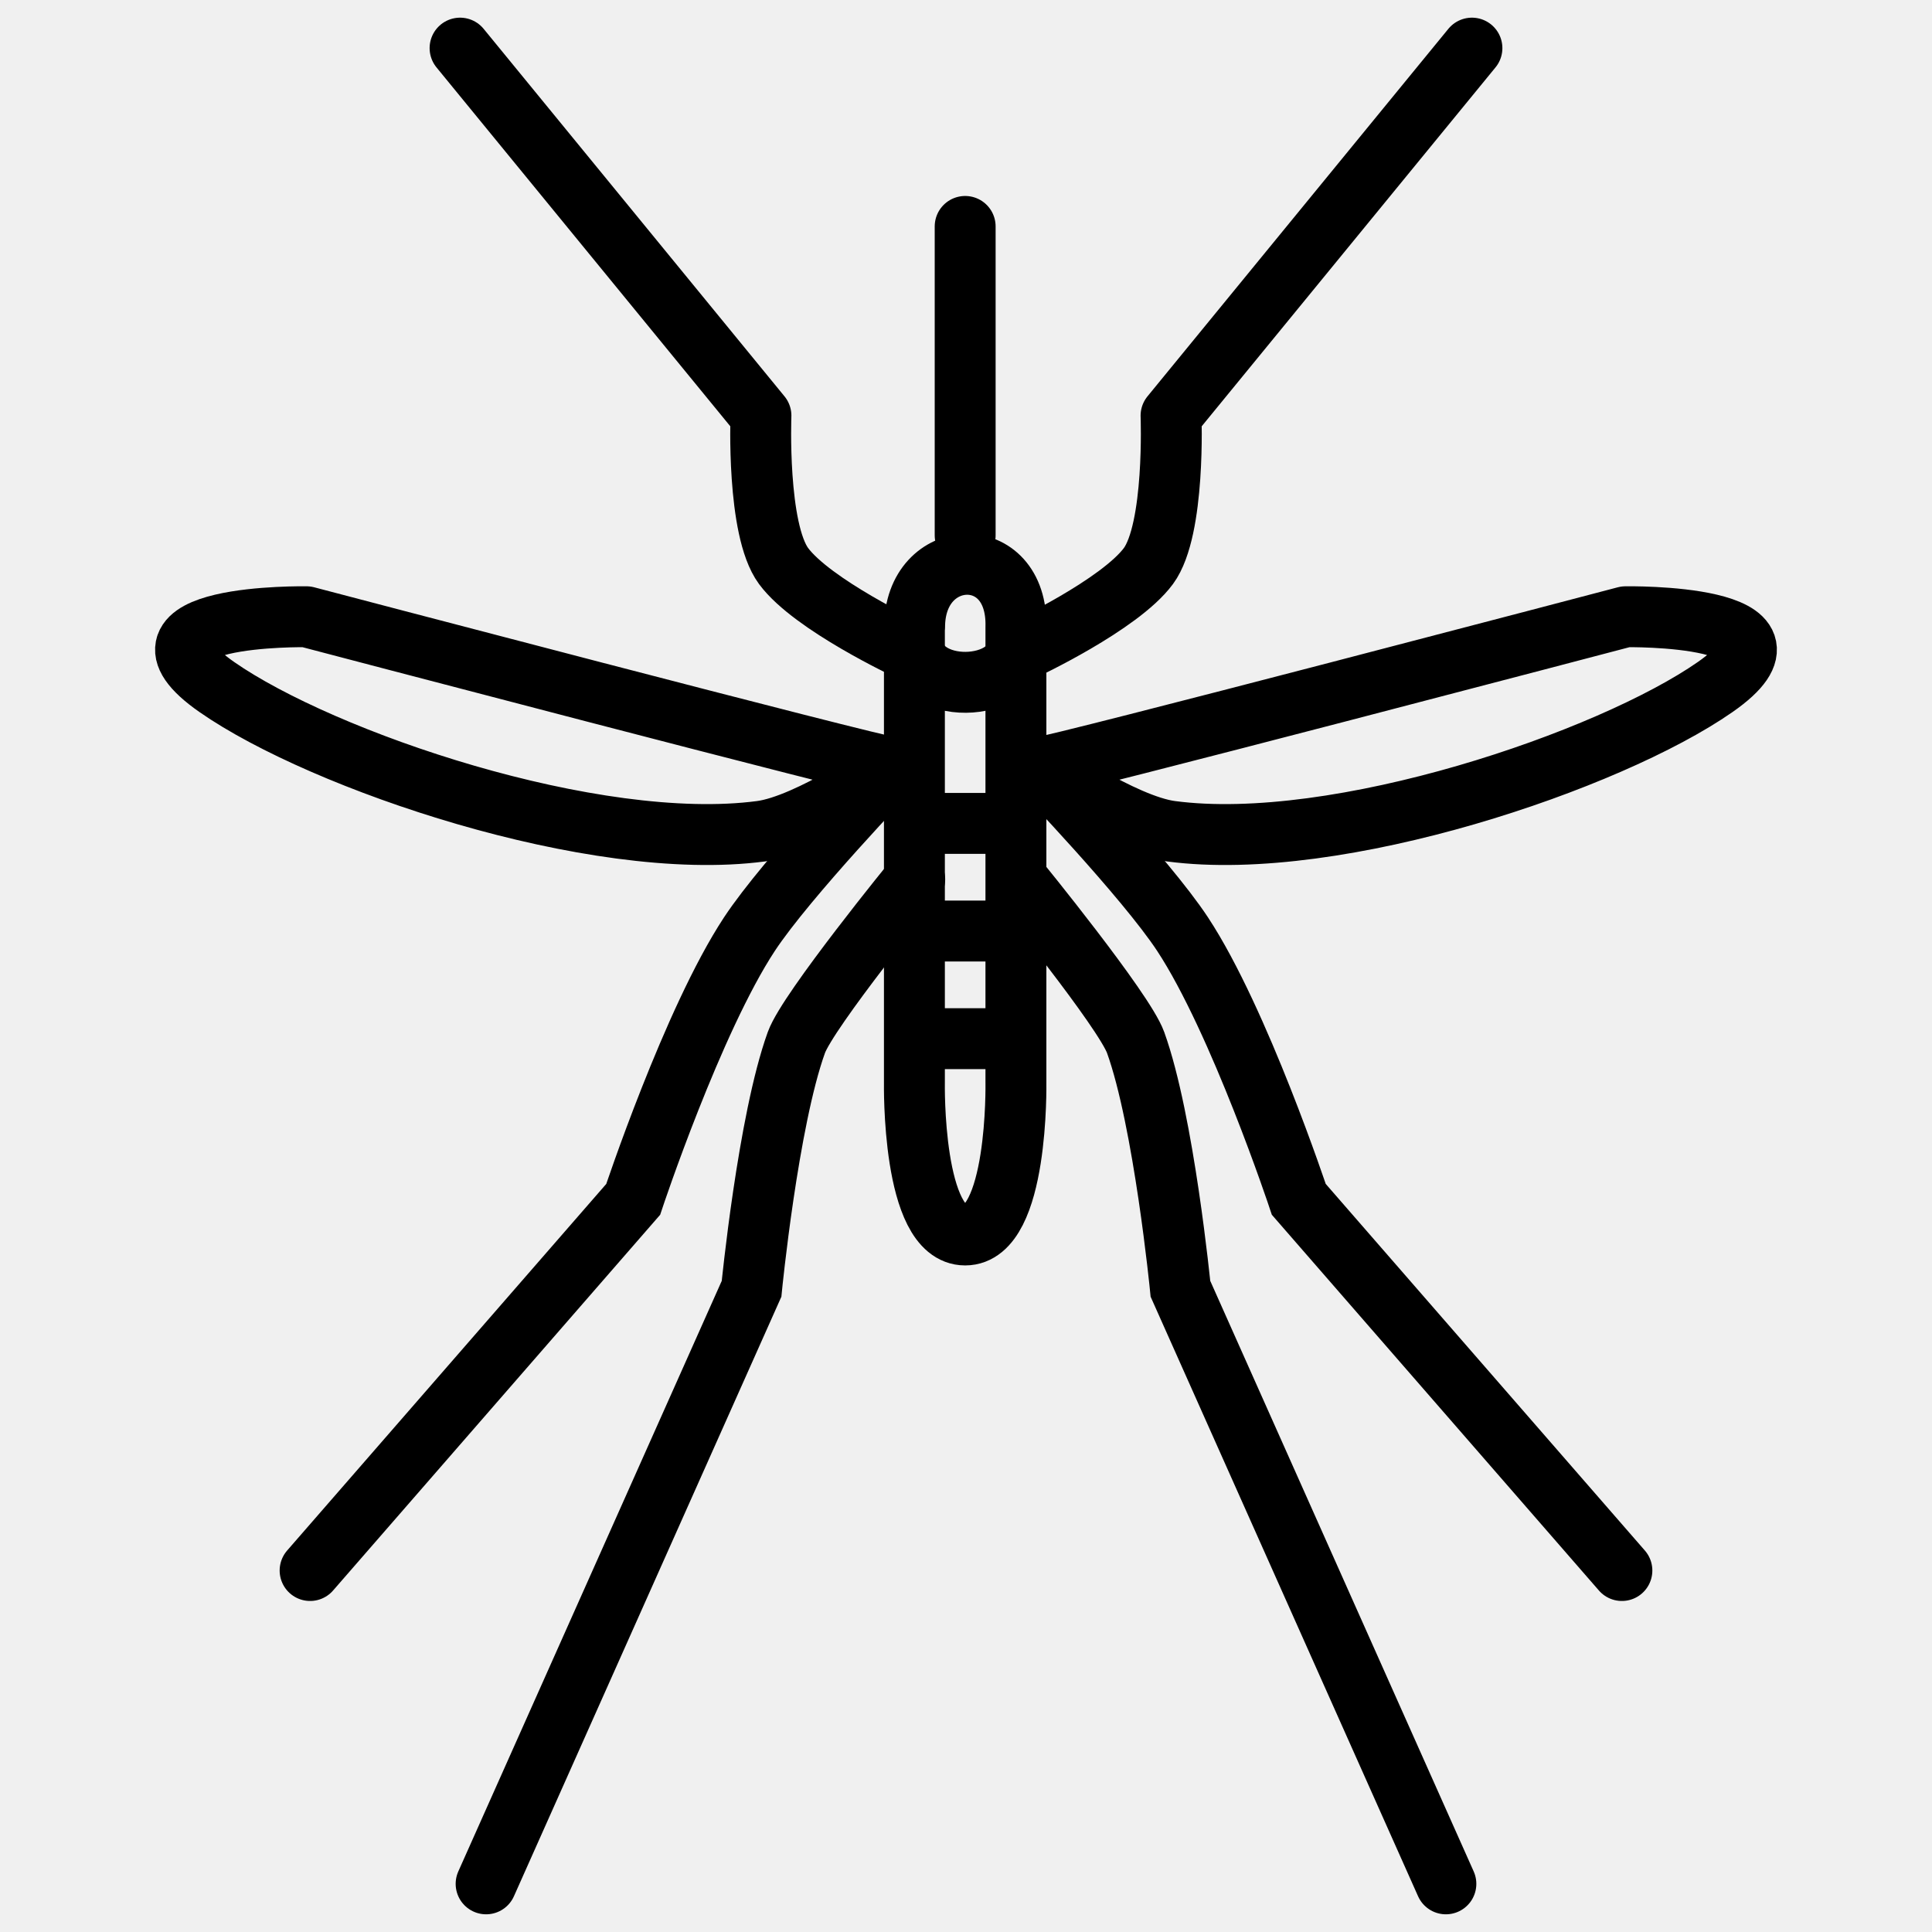
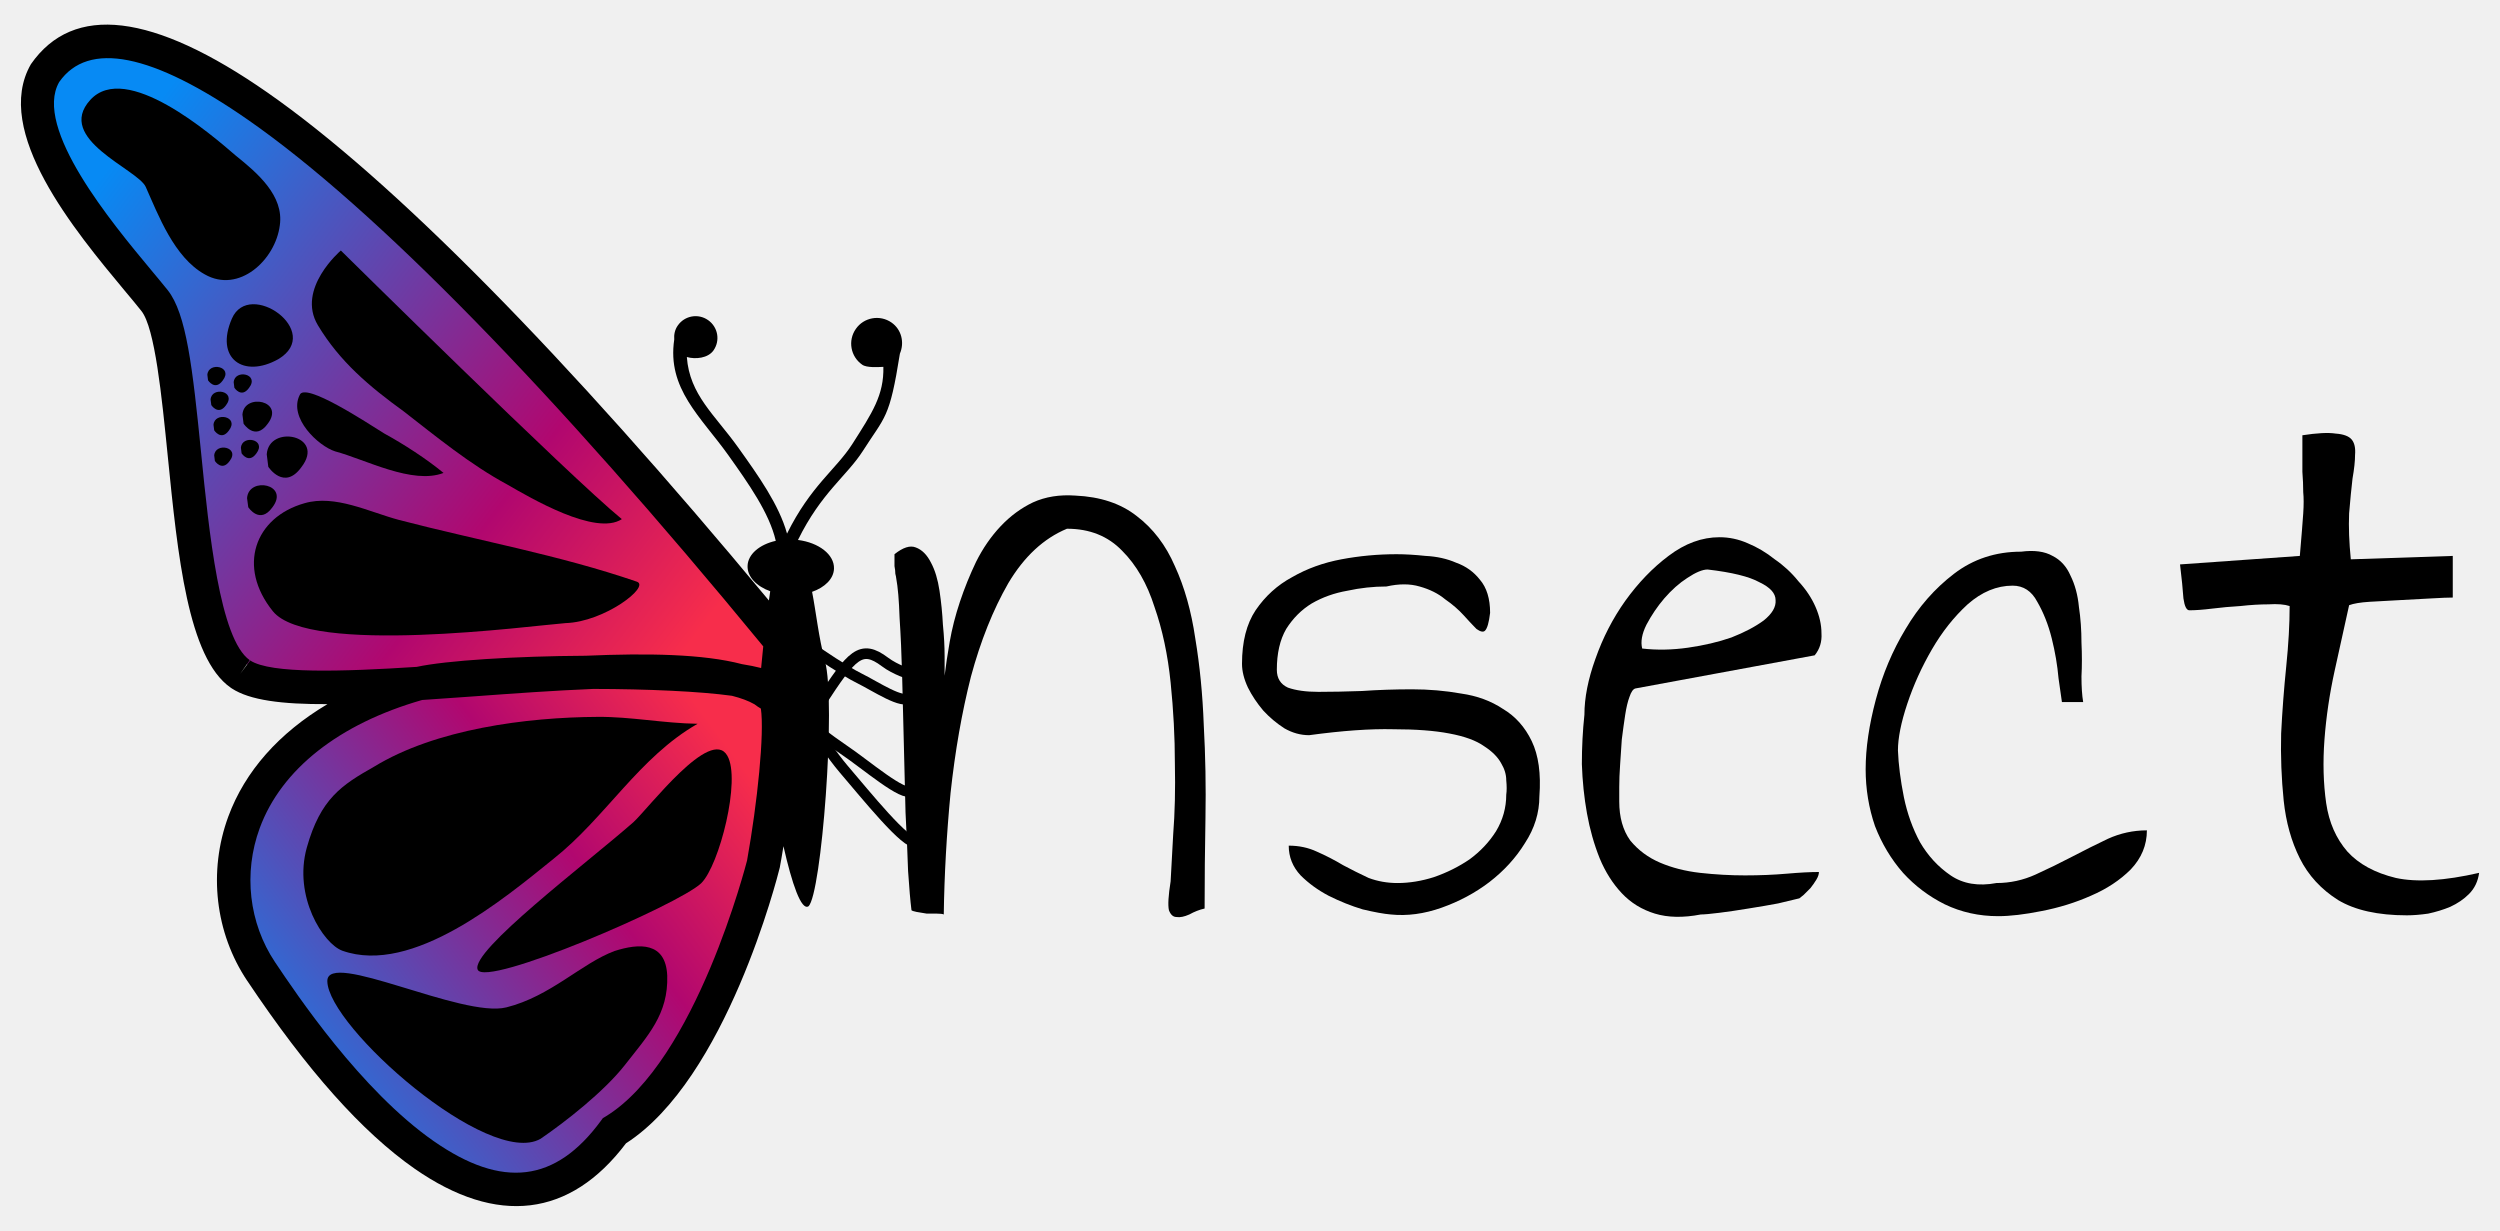
- <svg xmlns="http://www.w3.org/2000/svg" xmlns:xlink="http://www.w3.org/1999/xlink" width="48" height="48" viewBox="0 0 12.7 12.7" version="1.1" id="svg8">
-   <defs id="defs2" />
-   <g id="layer1" transform="translate(-88.36382,-116.663)">
-     <g id="g4574" transform="matrix(1.192203,0,0,1.192203,-15.69418,-24.99257)">
-       <g id="g4678" transform="matrix(1.055999,0,0,1.055999,-5.185959,-6.951948)">
-         <path style="fill:none;fill-rule:evenodd;stroke:#000000;stroke-width:0.318;stroke-linecap:round;stroke-linejoin:round;stroke-miterlimit:4;stroke-dasharray:none;stroke-opacity:1" d="m 92.604,120.283 v 1.613 m -0.265,0.478 v 2.381 c 0,0 -0.014,0.794 0.265,0.794 0.279,0 0.265,-0.794 0.265,-0.794 V 122.375 c 0.012,-0.449 -0.529,-0.425 -0.529,0 z" id="path4487" />
-         <g id="g4506">
-           <path id="path4491" d="m 92.993,123.108 c 0.067,0 3.059,-0.787 3.059,-0.787 0,0 1.019,-0.017 0.468,0.367 -0.551,0.384 -1.97,0.868 -2.841,0.753 -0.252,-0.033 -0.685,-0.334 -0.685,-0.334 z" style="fill:none;fill-rule:evenodd;stroke:#000000;stroke-width:0.318;stroke-linecap:butt;stroke-linejoin:round;stroke-miterlimit:4;stroke-dasharray:none;stroke-opacity:1" />
-           <path id="path4493" d="m 92.993,123.108 c 0,0 0.551,0.574 0.746,0.87 0.297,0.451 0.607,1.385 0.607,1.385 l 1.687,1.938" style="fill:none;fill-rule:evenodd;stroke:#000000;stroke-width:0.318;stroke-linecap:round;stroke-linejoin:miter;stroke-miterlimit:4;stroke-dasharray:none;stroke-opacity:1" />
-           <path id="path4495" d="m 92.876,123.692 c 0,0 0.557,0.683 0.618,0.852 0.148,0.41 0.234,1.286 0.234,1.286 l 1.386,3.107" style="fill:none;fill-rule:evenodd;stroke:#000000;stroke-width:0.318;stroke-linecap:round;stroke-linejoin:miter;stroke-miterlimit:4;stroke-dasharray:none;stroke-opacity:1" />
-           <path style="fill:none;fill-rule:evenodd;stroke:#000000;stroke-width:0.318;stroke-linecap:round;stroke-linejoin:round;stroke-miterlimit:4;stroke-dasharray:none;stroke-opacity:1" d="m 92.911,122.493 c 0,0 0.5,-0.234 0.65,-0.437 0.141,-0.192 0.118,-0.785 0.118,-0.785 l 1.571,-1.919" id="path4543" />
+ <svg xmlns="http://www.w3.org/2000/svg" xmlns:xlink="http://www.w3.org/1999/xlink" width="260" height="128" viewBox="0 0 77.391 38.1" version="1.1" id="svg8">
+   <defs id="defs2">
+     <linearGradient id="linearGradient6015">
+       <stop style="stop-color:#f72d4b;stop-opacity:1" offset="0" id="stop6009" />
+       <stop id="stop6011" offset="0.312" style="stop-color:#b1076f;stop-opacity:1" />
+       <stop style="stop-color:#078af4;stop-opacity:1" offset="1" id="stop6013" />
+     </linearGradient>
+     <linearGradient xlink:href="#linearGradient6015" id="linearGradient6073" gradientUnits="userSpaceOnUse" x1="-2996.72" y1="4654.921" x2="-1559.018" y2="4200.613" gradientTransform="matrix(0.09407842,0,0,0.09407842,-16454.439,2288.328)" />
+     <linearGradient xlink:href="#linearGradient6015" id="linearGradient6075" gradientUnits="userSpaceOnUse" x1="-12403.771" y1="16503.461" x2="-12550.984" y2="9437.118" gradientTransform="matrix(0.02489158,0,0,0.02489158,-16447.602,2300.046)" />
+   </defs>
+   <g id="layer1" transform="translate(-212.556,-2924.25)">
+     <flowRoot xml:space="preserve" id="flowRoot4625" style="color:#000000;font-style:normal;font-variant:normal;font-weight:normal;font-stretch:normal;line-height:25px;font-family:'Bitstream Vera Sans';-inkscape-font-specification:'Bitstream Vera Sans';letter-spacing:0px;word-spacing:0px;clip-rule:nonzero;display:inline;overflow:visible;visibility:visible;opacity:1;isolation:auto;mix-blend-mode:normal;color-interpolation:sRGB;color-interpolation-filters:linearRGB;solid-color:#000000;solid-opacity:1;fill:#000000;fill-opacity:1;fill-rule:nonzero;stroke:none;stroke-width:1px;stroke-linecap:butt;stroke-linejoin:miter;stroke-miterlimit:4;stroke-dasharray:none;stroke-dashoffset:0;stroke-opacity:1;color-rendering:auto;image-rendering:auto;shape-rendering:auto;text-rendering:auto;enable-background:accumulate" transform="scale(0.2645833)">
+       <flowRegion id="flowRegion4627">
+         <rect id="rect4629" width="989.949" height="56.569" x="1882.924" y="827.555" />
+       </flowRegion>
+       <flowPara id="flowPara4631" />
+     </flowRoot>
+     <g transform="matrix(0.2645833,0,0,0.2645833,-1671.482,5468.098)" id="g4839" />
+     <g transform="matrix(0.2645833,0,0,0.2645833,-1671.482,5468.098)" id="g4841" />
+     <g transform="matrix(0.2645833,0,0,0.2645833,-1671.482,5468.098)" id="g4843" />
+     <g transform="matrix(0.2645833,0,0,0.2645833,-1671.482,5468.098)" id="g4845" />
+     <g transform="matrix(0.2645833,0,0,0.2645833,-1671.482,5468.098)" id="g4847" />
+     <g transform="matrix(0.2645833,0,0,0.2645833,-1671.482,5468.098)" id="g4849" />
+     <g transform="matrix(0.2645833,0,0,0.2645833,-1671.482,5468.098)" id="g4851" />
+     <g transform="matrix(0.2645833,0,0,0.2645833,-1671.482,5468.098)" id="g4853" />
+     <g transform="matrix(0.2645833,0,0,0.2645833,-1671.482,5468.098)" id="g4855" />
+     <g transform="matrix(0.2645833,0,0,0.2645833,-1671.482,5468.098)" id="g4857" />
+     <g transform="matrix(0.2645833,0,0,0.2645833,-1671.482,5468.098)" id="g4859" />
+     <g transform="matrix(0.2645833,0,0,0.2645833,-1671.482,5468.098)" id="g4861" />
+     <g transform="matrix(0.2645833,0,0,0.2645833,-1671.482,5468.098)" id="g4863" />
+     <g transform="matrix(0.2645833,0,0,0.2645833,-1671.482,5468.098)" id="g4865" />
+     <g transform="matrix(0.2645833,0,0,0.2645833,-1671.482,5468.098)" id="g4867" />
+     <g id="g6297" transform="matrix(0.2709673,0,0,0.2709673,156.0452,2132.918)">
+       <g transform="matrix(-0.2749695,0.3802218,0.3802218,0.2749695,-5348.538,8616.626)" id="g6071">
+         <g id="g4585" transform="matrix(1.039662,0,0,1.039662,664.9116,-107.5542)">
+           <g transform="matrix(-0.4351935,0.6017762,0.6017762,0.4351935,-18441.976,1096.762)" id="text6019" style="color:#000000;font-style:normal;font-variant:normal;font-weight:normal;font-stretch:normal;font-size:24.692px;line-height:51.442px;font-family:'Bitstream Vera Sans';-inkscape-font-specification:'Bitstream Vera Sans';letter-spacing:0px;word-spacing:0px;clip-rule:nonzero;display:inline;overflow:visible;visibility:visible;opacity:1;isolation:auto;mix-blend-mode:normal;color-interpolation:sRGB;color-interpolation-filters:linearRGB;solid-color:#000000;solid-opacity:1;fill:#000000;fill-opacity:1;fill-rule:nonzero;stroke:none;stroke-width:2.058px;stroke-linecap:butt;stroke-linejoin:miter;stroke-miterlimit:4;stroke-dasharray:none;stroke-dashoffset:0;stroke-opacity:1;color-rendering:auto;image-rendering:auto;shape-rendering:auto;text-rendering:auto;enable-background:accumulate" aria-label="nsect">
+             <path id="path6299" style="font-style:normal;font-variant:normal;font-weight:normal;font-stretch:normal;font-size:274.359px;font-family:'Annie Use Your Telescope';-inkscape-font-specification:'Annie Use Your Telescope';fill:#000000;fill-opacity:1;stroke-width:2.058px" d="m 494.868,3204.947 q -0.536,-4.287 -1.072,-12.325 -0.268,-8.306 -0.804,-18.487 -0.268,-10.449 -0.536,-21.702 -0.268,-11.253 -0.536,-21.434 -0.268,-10.181 -0.804,-18.219 -0.268,-8.306 -1.072,-12.593 0,-0.268 -0.268,-1.34 0,-1.072 -0.268,-2.411 0,-1.34 0,-2.143 0,-1.072 0,-1.607 4.019,-3.215 6.698,-2.143 2.947,1.072 4.823,4.823 1.876,3.483 2.679,8.842 0.804,5.359 1.072,10.717 0.536,5.359 0.536,9.913 0,4.287 0,6.162 0.536,-4.555 1.608,-10.717 1.072,-6.162 3.215,-12.593 2.143,-6.43 5.091,-12.593 3.215,-6.43 7.77,-11.253 4.555,-4.823 10.181,-7.502 5.894,-2.679 13.396,-2.143 11.789,0.536 19.291,6.43 7.77,5.894 12.057,15.808 4.555,9.913 6.43,22.774 2.143,12.861 2.679,27.329 0.804,14.468 0.536,29.472 -0.268,14.736 -0.268,28.4 -2.411,0.536 -4.823,1.875 -2.411,1.072 -4.019,0.804 -1.608,0 -2.411,-2.143 -0.536,-2.411 0.536,-9.11 0.268,-4.823 0.804,-14.736 0.804,-10.181 0.536,-22.506 0,-12.325 -1.34,-25.453 -1.34,-13.129 -5.091,-23.846 -3.483,-10.985 -10.181,-17.683 -6.698,-6.966 -17.415,-6.966 -10.985,4.555 -18.487,17.147 -7.234,12.593 -11.789,29.472 -4.287,16.88 -6.43,36.706 -1.875,19.559 -2.143,38.314 -0.536,-0.268 -2.143,-0.268 -1.34,0 -3.215,0 -1.608,-0.268 -3.215,-0.536 -1.34,-0.268 -1.608,-0.536 z" />
+             <path id="path6301" style="font-style:normal;font-variant:normal;font-weight:normal;font-stretch:normal;font-size:274.359px;font-family:'Annie Use Your Telescope';-inkscape-font-specification:'Annie Use Your Telescope';fill:#000000;fill-opacity:1;stroke-width:2.058px" d="m 613.828,3184.584 q 4.823,0 8.842,1.875 4.287,1.875 8.306,4.287 4.019,2.143 8.038,4.019 4.287,1.608 9.11,1.608 5.627,0 11.521,-1.875 6.162,-2.143 11.253,-5.627 5.091,-3.751 8.306,-8.842 3.215,-5.359 3.215,-11.521 0.268,-1.875 0,-4.555 0,-2.679 -1.608,-5.359 -1.608,-2.947 -5.359,-5.359 -3.751,-2.679 -10.985,-4.019 -6.966,-1.34 -17.683,-1.34 -10.717,-0.268 -26.525,1.875 -4.019,0 -7.77,-2.143 -3.751,-2.411 -6.698,-5.627 -2.947,-3.483 -4.823,-7.234 -1.875,-4.019 -1.875,-7.502 0,-10.449 4.287,-16.88 4.555,-6.698 11.521,-10.449 6.966,-4.019 15.54,-5.627 8.574,-1.607 17.415,-1.607 4.019,0 9.11,0.536 5.359,0.268 9.645,2.143 4.555,1.607 7.502,5.359 3.215,3.751 3.215,10.449 -0.536,4.555 -1.608,5.627 -0.804,0.804 -2.679,-0.536 -1.608,-1.608 -4.019,-4.287 -2.411,-2.679 -5.894,-5.091 -3.215,-2.679 -8.038,-4.019 -4.555,-1.34 -10.449,0 -6.162,0 -12.325,1.34 -6.162,1.072 -11.253,4.019 -4.823,2.947 -8.038,8.038 -2.947,5.091 -2.947,12.861 0,4.019 3.483,5.627 3.751,1.34 9.645,1.34 6.162,0 13.664,-0.268 7.77,-0.536 15.808,-0.536 8.038,0 15.54,1.34 7.502,1.072 13.129,4.823 5.894,3.483 9.11,10.181 3.215,6.698 2.411,17.415 0,7.77 -4.555,14.736 -4.287,6.966 -11.253,12.325 -6.698,5.091 -15.004,8.038 -8.306,2.947 -16.076,2.143 -3.215,-0.268 -8.842,-1.608 -5.359,-1.607 -10.717,-4.287 -5.091,-2.679 -8.842,-6.43 -3.751,-4.019 -3.751,-9.377 z" />
+             <path id="path6303" style="font-style:normal;font-variant:normal;font-weight:normal;font-stretch:normal;font-size:274.359px;font-family:'Annie Use Your Telescope';-inkscape-font-specification:'Annie Use Your Telescope';fill:#000000;fill-opacity:1;stroke-width:2.058px" d="m 707.067,3143.323 q 0,-8.038 3.483,-17.683 3.483,-9.913 9.377,-18.219 6.162,-8.574 13.664,-14.2 7.77,-5.894 16.076,-5.894 4.555,0 8.842,1.875 4.555,1.875 8.574,5.091 4.287,2.947 7.502,6.966 3.483,3.751 5.359,8.038 1.875,4.287 1.875,8.306 0.268,4.019 -2.143,6.966 l -56.533,10.449 q -1.072,0.268 -1.875,2.679 -0.804,2.143 -1.34,5.627 -0.536,3.483 -1.072,7.77 -0.268,4.019 -0.536,8.038 -0.268,3.751 -0.268,6.966 0,2.947 0,4.555 0,7.502 3.483,12.325 3.751,4.555 9.377,6.966 5.627,2.411 12.593,3.215 7.234,0.804 14.2,0.804 6.966,0 13.129,-0.536 6.162,-0.536 10.181,-0.536 0,1.072 -0.804,2.411 -0.804,1.34 -1.875,2.679 -1.072,1.072 -2.143,2.143 -1.072,0.804 -1.34,1.072 -2.143,0.536 -6.698,1.607 -4.287,0.804 -9.378,1.608 -4.823,0.804 -9.11,1.34 -4.287,0.536 -5.894,0.536 -8.306,1.608 -14.468,-0.268 -6.162,-1.875 -10.449,-6.43 -4.287,-4.555 -6.966,-10.985 -2.679,-6.698 -4.019,-14.2 -1.34,-7.502 -1.608,-15.54 0,-8.038 0.804,-15.54 z m 38.85,-45.816 q -2.411,0 -6.43,2.679 -3.751,2.411 -7.234,6.43 -3.215,3.751 -5.627,8.306 -2.143,4.287 -1.34,7.502 6.966,0.804 14.468,-0.268 7.502,-1.072 13.664,-3.215 6.162,-2.411 10.181,-5.359 4.019,-3.215 3.751,-6.43 0,-3.215 -5.091,-5.627 -4.823,-2.679 -16.344,-4.019 z" />
+             <path id="path6305" style="font-style:normal;font-variant:normal;font-weight:normal;font-stretch:normal;font-size:274.359px;font-family:'Annie Use Your Telescope';-inkscape-font-specification:'Annie Use Your Telescope';fill:#000000;fill-opacity:1;stroke-width:2.058px" d="m 795.752,3160.471 q 0,-9.913 3.215,-21.97 3.215,-12.057 9.377,-22.238 6.162,-10.449 15.272,-17.415 9.11,-6.966 21.166,-6.966 6.162,-0.804 9.913,1.34 3.751,1.875 5.627,6.162 2.143,4.287 2.679,9.913 0.804,5.359 0.804,11.253 0.268,5.627 0,10.717 0,4.823 0.536,8.038 h -6.698 q -0.268,-1.608 -1.072,-7.502 -0.536,-6.162 -2.143,-12.593 -1.608,-6.43 -4.555,-11.521 -2.679,-5.091 -7.77,-5.091 -7.502,0 -14.2,5.894 -6.43,5.894 -11.253,14.2 -4.823,8.306 -7.77,17.147 -2.947,8.842 -2.947,14.736 0.268,6.698 1.875,14.736 1.608,7.77 5.091,14.2 3.751,6.43 9.645,10.449 5.894,4.019 14.468,2.411 6.43,0 12.325,-2.679 5.894,-2.679 11.521,-5.627 5.627,-2.947 11.253,-5.627 5.894,-2.679 12.325,-2.679 0,6.966 -5.091,12.325 -5.091,5.091 -12.593,8.306 -7.234,3.215 -15.54,4.823 -8.038,1.608 -13.664,1.608 -9.11,0 -16.88,-3.751 -7.502,-3.751 -13.129,-9.913 -5.627,-6.43 -8.842,-14.736 -2.947,-8.574 -2.947,-17.951 z" />
+             <path id="path6307" style="font-style:normal;font-variant:normal;font-weight:normal;font-stretch:normal;font-size:274.359px;font-family:'Annie Use Your Telescope';-inkscape-font-specification:'Annie Use Your Telescope';fill:#000000;fill-opacity:1;stroke-width:2.058px" d="m 929.448,3109.028 q -2.411,-0.804 -6.698,-0.536 -4.019,0 -8.842,0.536 -4.555,0.268 -8.842,0.804 -4.287,0.536 -7.234,0.536 -1.34,0 -1.875,-3.751 -0.268,-4.019 -1.072,-10.717 l 37.778,-2.679 q 0.804,-9.377 1.072,-13.396 0.268,-4.019 0,-6.698 0,-2.947 -0.268,-6.43 0,-3.751 0,-11.521 6.966,-1.072 10.449,-0.536 3.751,0.268 5.091,1.875 1.34,1.608 1.072,4.823 0,2.947 -0.804,7.502 -0.536,4.555 -1.072,10.985 -0.268,6.43 0.536,14.468 l 32.151,-1.072 v 13.129 q -2.143,0 -6.698,0.268 -4.555,0.268 -9.913,0.536 -5.091,0.268 -9.645,0.536 -4.287,0.268 -6.43,1.072 -2.143,9.645 -4.555,20.631 -2.411,10.985 -3.215,21.702 -0.804,10.717 0.536,20.095 1.34,9.11 6.698,15.272 5.359,5.894 15.272,8.306 9.913,2.143 26.257,-1.608 -0.536,4.019 -3.215,6.698 -2.411,2.411 -5.894,4.019 -3.215,1.34 -6.966,2.143 -3.751,0.536 -6.698,0.536 -13.664,0 -21.702,-4.823 -8.038,-5.091 -12.057,-13.129 -4.019,-8.038 -5.091,-18.219 -1.072,-10.449 -0.804,-21.166 0.536,-10.717 1.608,-21.166 1.072,-10.449 1.072,-19.023 z" />
+           </g>
+           <path id="path6023" d="m -16670.852,2763.415 c -16.3,-1.431 -37.895,-7.418 -51.413,-14.252 -8.155,-4.124 -17.496,-9.573 -22.327,-13.025 l -3.088,-2.206 0.201,-2.422 c 0.287,-3.457 2.792,-8.219 10.199,-19.382 8.26,-12.449 9.631,-14.258 23.313,-30.747 12.318,-14.847 13.878,-16.369 21.395,-20.863 17.59,-10.518 35.173,-11.495 48.418,-2.69 5.093,3.386 9.665,8.6 12.292,14.018 4.284,8.836 10.321,29.043 12.71,42.542 0.86,4.861 1.038,7.437 1.025,14.916 -0.02,9.864 -0.627,13.466 -3.163,18.667 -1.621,3.326 -5.486,7.349 -8.716,9.07 -3.411,1.818 -8.857,3.226 -12.479,3.226 -1.662,0 -3.878,0.379 -5.465,0.933 -5.933,2.074 -14.769,2.929 -22.902,2.215 z" style="opacity:1;fill:url(#linearGradient6073);fill-opacity:1;stroke:#ffffff;stroke-width:3.616;stroke-linecap:butt;stroke-linejoin:miter;stroke-miterlimit:4;stroke-dasharray:none;stroke-dashoffset:0;stroke-opacity:0" />
+           <path id="path6025" d="m -16763.593,2726.152 c -1.583,-1.808 -4.938,-32.508 -6.528,-39.277 -11.029,-46.945 -17.561,-83.504 -19.662,-114.695 -0.358,-5.301 -1.602,-23.231 -1.245,-27.142 1.123,-12.306 3.317,-19.813 6.809,-25.21 3.629,-5.61 14.242,-10.245 18.969,-7.918 4.293,2.113 10.662,9.822 14.369,19.195 2.47,6.244 4.12,11.926 7.307,24.097 1.98,7.561 4.723,9.867 6.043,12.04 15.299,19.518 29.721,25.944 47.625,46.057 5.421,10.559 8.647,19.04 2.348,28.193 -4.611,6.989 -15.108,19.066 -20.092,24.196 -13.159,25.9 -11.931,13.276 -19.703,23.574 -2.284,3.025 -4.712,6.413 -6.158,8.288 -7.137,9.26 -10.744,18.458 -13.31,24.248 -1.641,3.704 -5.093,11.134 -5.228,11.284 -8.714,-5.528 -7.808,-2.464 -11.544,-6.929 z" style="opacity:1;fill:url(#linearGradient6075);fill-opacity:1;stroke:#ffffff;stroke-width:1.76;stroke-linecap:butt;stroke-linejoin:miter;stroke-miterlimit:4;stroke-dasharray:none;stroke-dashoffset:0;stroke-opacity:0" />
+           <path d="m -16624.127,2672.972 c -4.688,-12.653 -15.368,-22.425 -28.566,-26.131 -10.92,-3.062 -22.879,-1.841 -34.946,3.384 6.314,-8.642 9.913,-15.261 10.144,-20.296 l 0.01,-0.347 c 0.207,-12.182 -17.836,-28.186 -35.284,-43.678 -10.582,-9.393 -22.574,-20.032 -23.944,-24.934 -0.479,-1.692 -0.991,-3.689 -1.552,-5.926 -4.506,-17.605 -12.05,-47.046 -30.126,-48.911 -17.39,-0.314 -26.494,16.103 -27.072,48.771 -0.635,35.532 8.906,92.425 27.576,164.867 -0.702,-0.371 -1.362,-0.71 -1.932,-1.015 0.933,-3.293 0.396,-6.364 -1.7,-7.775 -2.278,-1.552 -5.736,-0.652 -8.633,1.907 -4.416,-5.068 -7.132,-13.057 -9.764,-20.824 -3.5,-10.416 -4.162,-20.712 -14.506,-26.072 -0.86,-0.73 -1.923,-1.235 -3.147,-1.246 -2.815,-0.054 -5.135,2.181 -5.178,5.006 -0.04,2.836 2.181,5.145 5.006,5.188 2.234,0.032 4.193,-2.163 4.913,-4.15 6.821,5.725 7.109,13.227 10.138,22.207 2.584,7.668 5.241,15.55 9.624,21.039 -12.257,-2.08 -18.921,0.487 -25.895,0.099 -8.749,-0.512 -13.702,-0.705 -18.969,-4.702 0.76,-0.975 2.48,-2.998 2.493,-4.315 0.06,-3.332 -2.584,-6.068 -5.916,-6.118 -3.293,-0.076 -6.042,2.571 -6.106,5.89 -0.05,2.901 2.015,5.244 4.751,5.865 13.883,7.03 13.785,5.741 23.59,6.327 6.933,0.388 13.564,-2.179 25.755,-0.099 -2.352,4.3 -2.237,8.914 0.487,10.763 1.964,1.345 4.812,0.85 7.42,-0.966 3.12,3.359 7.899,7.646 11.34,11.913 6.339,7.882 44.912,31.458 48.829,30.552 1.849,-0.743 -1.997,-6.207 -7.973,-12.991 1.692,0.858 3.244,1.609 4.565,2.237 1.939,0.792 47.425,18.86 73.424,8.658 21.699,-0.446 33.395,-13.09 33.824,-36.63 0.247,-15.005 -3.888,-33.832 -12.686,-57.545 z m -163.489,-117.928 c 0.495,-27.477 6.909,-41.293 18.736,-41.095 12.315,1.279 19.537,29.49 23.011,43.051 0.586,2.278 1.106,4.341 1.585,6.075 1.89,6.785 11.225,15.319 26.305,28.698 13.841,12.281 32.799,29.102 32.659,37.67 l 3.921,0.066 -3.929,0.066 c -0.256,5.753 -10.457,18.95 -21.633,32.478 -5.216,4.672 -15.533,17.192 -25.297,30.53 -8.98,11.349 -16.475,22.062 -19.859,30.819 -0.759,1.519 -1.403,2.905 -1.89,4.16 -1.51,-0.883 -2.979,-1.742 -4.399,-2.567 -19.759,-75.207 -29.853,-133.965 -29.21,-169.951 z m 141.526,204.254 h -0.768 l -0.717,0.305 c -22.913,9.591 -67.747,-8.221 -67.962,-8.287 -12.512,-6.025 -26.552,-14.155 -30.736,-18.232 0.05,-0.578 0.09,-1.172 0.06,-1.816 0.165,-1.601 0.693,-3.442 1.477,-5.423 3.541,-6.661 10.317,-16.978 17.737,-27.27 5.613,-7.131 11.811,-14.518 17.746,-21.575 2.773,-3.301 5.373,-6.397 7.833,-9.376 15.929,-12.504 32.469,-17.201 46.6,-13.239 10.795,3.029 19.511,10.994 23.333,21.294 3.103,8.394 12.554,33.873 12.19,54.681 -0.346,19.619 -8.864,28.805 -26.791,28.937 z" id="path6027" style="fill:#000000;fill-opacity:1;stroke-width:8.254" />
+           <path style="stroke-width:8.254" d="m -16771.959,2575.48 c 7.19,3.929 18.621,1.634 19.603,-7.511 0.982,-8.163 -4.903,-16.986 -8.493,-23.201 -2.286,-3.921 3.425,-23.853 -8.906,-22.466 -12.331,1.403 -10.045,27.699 -9.393,35.227 0.331,6.537 0.983,14.7 7.189,17.952 z" id="path6029" />
+           <path style="stroke-width:8.254" d="m -16732.423,2638.555 c -6.868,17.646 -15.36,35.276 -20.915,53.583 -0.974,3.268 12.1,-0.644 17.646,-7.849 5.233,-6.19 41.425,-44.215 37.917,-57.165 -3.524,-12.95 -15.351,-16.334 -24.843,-8.823 -5.885,4.581 -7.189,13.396 -9.805,20.255 z" id="path6031" />
+           <path style="stroke-width:8.254" d="m -16753.99,2654.228 c 1.304,-9.805 0.652,-20.255 0.33,-29.73 0,-9.805 -0.652,-18.959 -4.573,-28.096 -3.928,-9.153 -17.324,-5.885 -17.324,-5.885 0,0 11.44,74.159 12.413,90.18 6.868,-2.6 8.502,-20.255 9.154,-26.47 z" id="path6033" />
+           <path style="stroke-width:8.254" d="m -16746.372,2593.564 c 8.493,-3.921 8.658,-12.174 -1.312,-14.378 -9.962,-2.204 -10.128,19.281 1.312,14.378 z" id="path6035" />
+           <path style="stroke-width:8.254" d="m -16729.023,2612.762 c 6.908,0 4.465,-6.331 4.465,-6.331 l -2.162,-2.014 c -6.05,-3.731 -11.794,8.65 -2.303,8.345 z" id="path6037" />
+           <path style="stroke-width:8.254" d="m -16730.921,2594.356 c -4.391,-2.715 -8.576,6.273 -1.676,6.058 5.019,0 3.244,-4.597 3.244,-4.597 z" id="path6039" />
+           <path style="stroke-width:8.254" d="m -16717.385,2612.77 c 5.018,0 3.243,-4.597 3.243,-4.597 l -1.56,-1.477 c -4.398,-2.707 -8.575,6.281 -1.683,6.075 z" id="path6041" />
+           <path style="stroke-width:8.254" d="m -16734.677,2585.938 c 3.062,0 1.981,-2.806 1.981,-2.806 l -0.957,-0.891 c -2.674,-1.659 -5.233,3.838 -1.024,3.698 z" id="path6043" />
+           <path style="stroke-width:8.254" d="m -16730.418,2589.957 c 3.062,0 1.973,-2.806 1.973,-2.806 l -0.949,-0.9 c -2.691,-1.659 -5.233,3.83 -1.024,3.706 z" id="path6045" />
+           <path style="stroke-width:8.254" d="m -16726.027,2593.977 c 3.063,0 1.973,-2.814 1.973,-2.814 l -0.949,-0.891 c -2.674,-1.659 -5.233,3.821 -1.024,3.706 z" id="path6047" />
+           <path style="stroke-width:8.254" d="m -16720.315,2598.302 c 3.062,0 1.981,-2.806 1.981,-2.806 l -0.958,-0.891 c -2.682,-1.643 -5.233,3.846 -1.023,3.698 z" id="path6049" />
+           <path style="stroke-width:8.254" d="m -16725.433,2602.329 c 3.062,0 1.981,-2.814 1.981,-2.814 l -0.957,-0.891 c -2.683,-1.659 -5.233,3.821 -1.024,3.706 z" id="path6051" />
+           <path style="stroke-width:8.254" d="m -16736.872,2591.946 c 3.062,0 1.973,-2.798 1.973,-2.798 l -0.958,-0.891 c -2.674,-1.651 -5.216,3.83 -1.015,3.689 z" id="path6053" />
+           <path style="stroke-width:8.254" d="m -16742.468,2602.544 c -3.269,-0.991 -3.995,16.738 -4.325,21.319 -0.652,5.225 -0.982,11.431 -0.652,16.664 6.537,-4.251 8.163,-16.664 10.788,-23.531 1.295,-3.929 0.06,-13.486 -5.811,-14.452 z" id="path6055" />
+           <path style="stroke-width:8.254" d="m -16642.896,2686.905 c 1.313,-4.581 -3.516,-16.788 -14.7,-20.915 -11.183,-4.11 -16.664,-1.948 -24.513,1.643 -15.666,6.529 -30.39,22.211 -40.187,35.606 -4.573,6.207 -7.833,13.396 -12.413,19.924 14.377,-6.529 30.398,-4.581 45.419,-8.815 14.37,-3.912 41.5,-10.763 46.394,-27.444 z" id="path6057" />
+           <path style="stroke-width:8.254" d="m -16635.055,2688.217 c -5.992,-4.449 -11.431,30.729 -19.602,37.579 -8.163,6.867 -18.67,8.212 -25.529,12.785 -4.903,3.607 -8.774,8.452 -2.583,13.363 7.189,5.563 14.056,4.564 22.871,4.242 7.841,-0.322 18.768,-3.45 25.487,-5.868 12.785,-5.761 7.915,-55.745 -0.644,-62.101 z" id="path6059" />
+           <path style="stroke-width:8.254" d="m -16657.868,2715.173 c -2.418,-3.995 -35.004,6.042 -49.373,9.318 -4.911,0.982 -28.756,1.519 -25.488,8.691 2.608,5.893 21.889,13.528 27.774,12.546 7.18,-1.312 49.489,-26.552 47.087,-30.555 z" id="path6061" />
+           <path style="fill:none;fill-rule:evenodd;stroke:#000000;stroke-width:2.489;stroke-linecap:butt;stroke-linejoin:miter;stroke-miterlimit:4;stroke-dasharray:none;stroke-opacity:1" d="m -16764.712,2736.111 c 0,0 -0.173,7.695 -0.815,11.475 -0.705,4.153 -0.958,12.104 -3.316,12.195" id="path6063" />
+           <path style="fill:none;fill-rule:evenodd;stroke:#000000;stroke-width:2.489;stroke-linecap:butt;stroke-linejoin:miter;stroke-miterlimit:4;stroke-dasharray:none;stroke-opacity:1" d="m -16755.55,2743.605 c -13.433,-0.66 -16.739,-0.45 -16.602,6.642 0.06,3.103 -1.113,6.44 -1.113,6.44" id="path6065" />
+           <path id="path6067" d="m -16749.559,2746.427 c 0,0 2.513,6.975 3.377,10.572 1.883,7.839 5.984,22.708 3.908,23.869" style="fill:none;fill-rule:evenodd;stroke:#000000;stroke-width:2.437;stroke-linecap:butt;stroke-linejoin:miter;stroke-miterlimit:4;stroke-dasharray:none;stroke-opacity:1" />
+           <path style="fill:none;fill-rule:evenodd;stroke:#000000;stroke-width:2.437;stroke-linecap:butt;stroke-linejoin:miter;stroke-miterlimit:4;stroke-dasharray:none;stroke-opacity:1" d="m -16749.918,2743.315 c 0,0 0.214,7.401 0.08,11.098 -0.227,6.193 0.835,18.04 -1.492,18.531" id="path6069" />
        </g>
-         <path style="fill:none;fill-rule:evenodd;stroke:#000000;stroke-width:0.318;stroke-linecap:butt;stroke-linejoin:miter;stroke-miterlimit:4;stroke-dasharray:none;stroke-opacity:1" d="M 92.846,124.524 H 92.38" id="path4497" />
-         <path style="fill:none;fill-rule:evenodd;stroke:#000000;stroke-width:0.318;stroke-linecap:butt;stroke-linejoin:miter;stroke-miterlimit:4;stroke-dasharray:none;stroke-opacity:1" d="M 92.862,123.962 H 92.36" id="path4499" />
-         <path style="fill:none;fill-rule:evenodd;stroke:#000000;stroke-width:0.318;stroke-linecap:butt;stroke-linejoin:miter;stroke-miterlimit:4;stroke-dasharray:none;stroke-opacity:1" d="m 92.33,122.448 c 3.6e-5,0.293 0.556,0.28 0.551,0.004" id="path4501" />
-         <use x="0" y="0" xlink:href="#g4506" id="use4528" transform="matrix(-1,0,0,1,185.2167,0)" width="100%" height="100%" />
-         <path id="path4598" d="M 92.862,123.4 H 92.36" style="fill:none;fill-rule:evenodd;stroke:#000000;stroke-width:0.318;stroke-linecap:butt;stroke-linejoin:miter;stroke-miterlimit:4;stroke-dasharray:none;stroke-opacity:1" />
      </g>
    </g>
  </g>
</svg>
